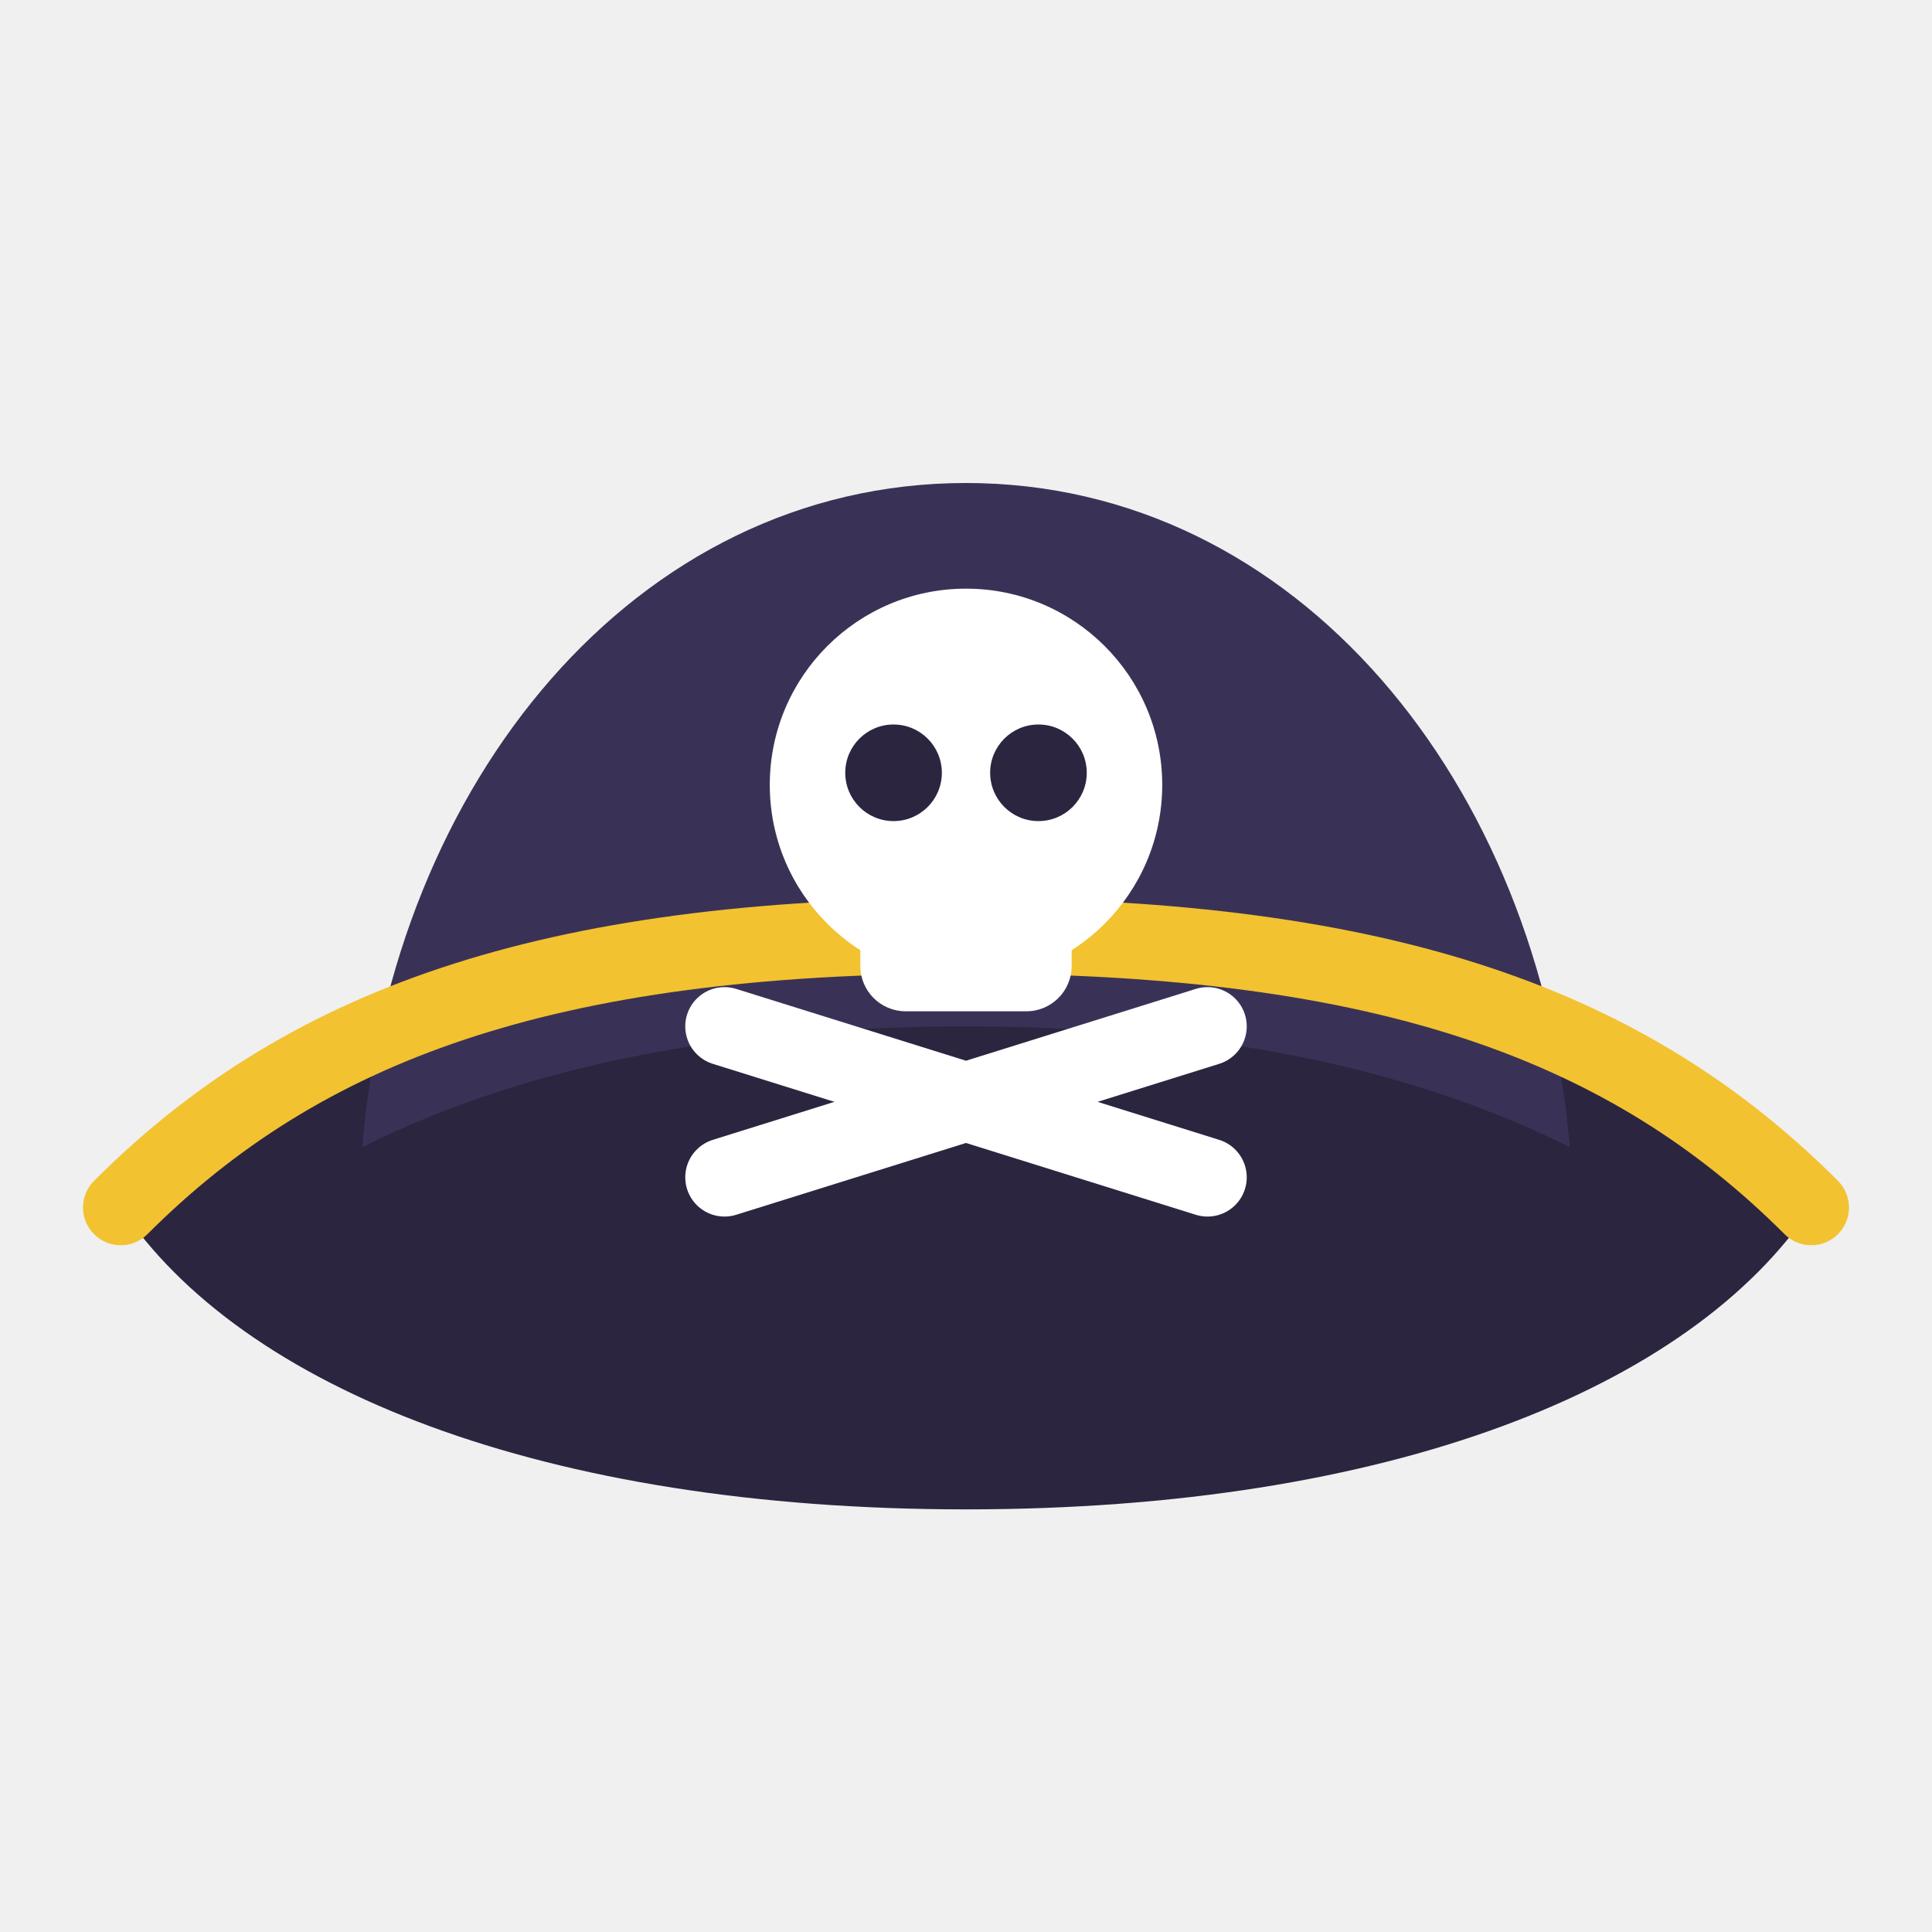
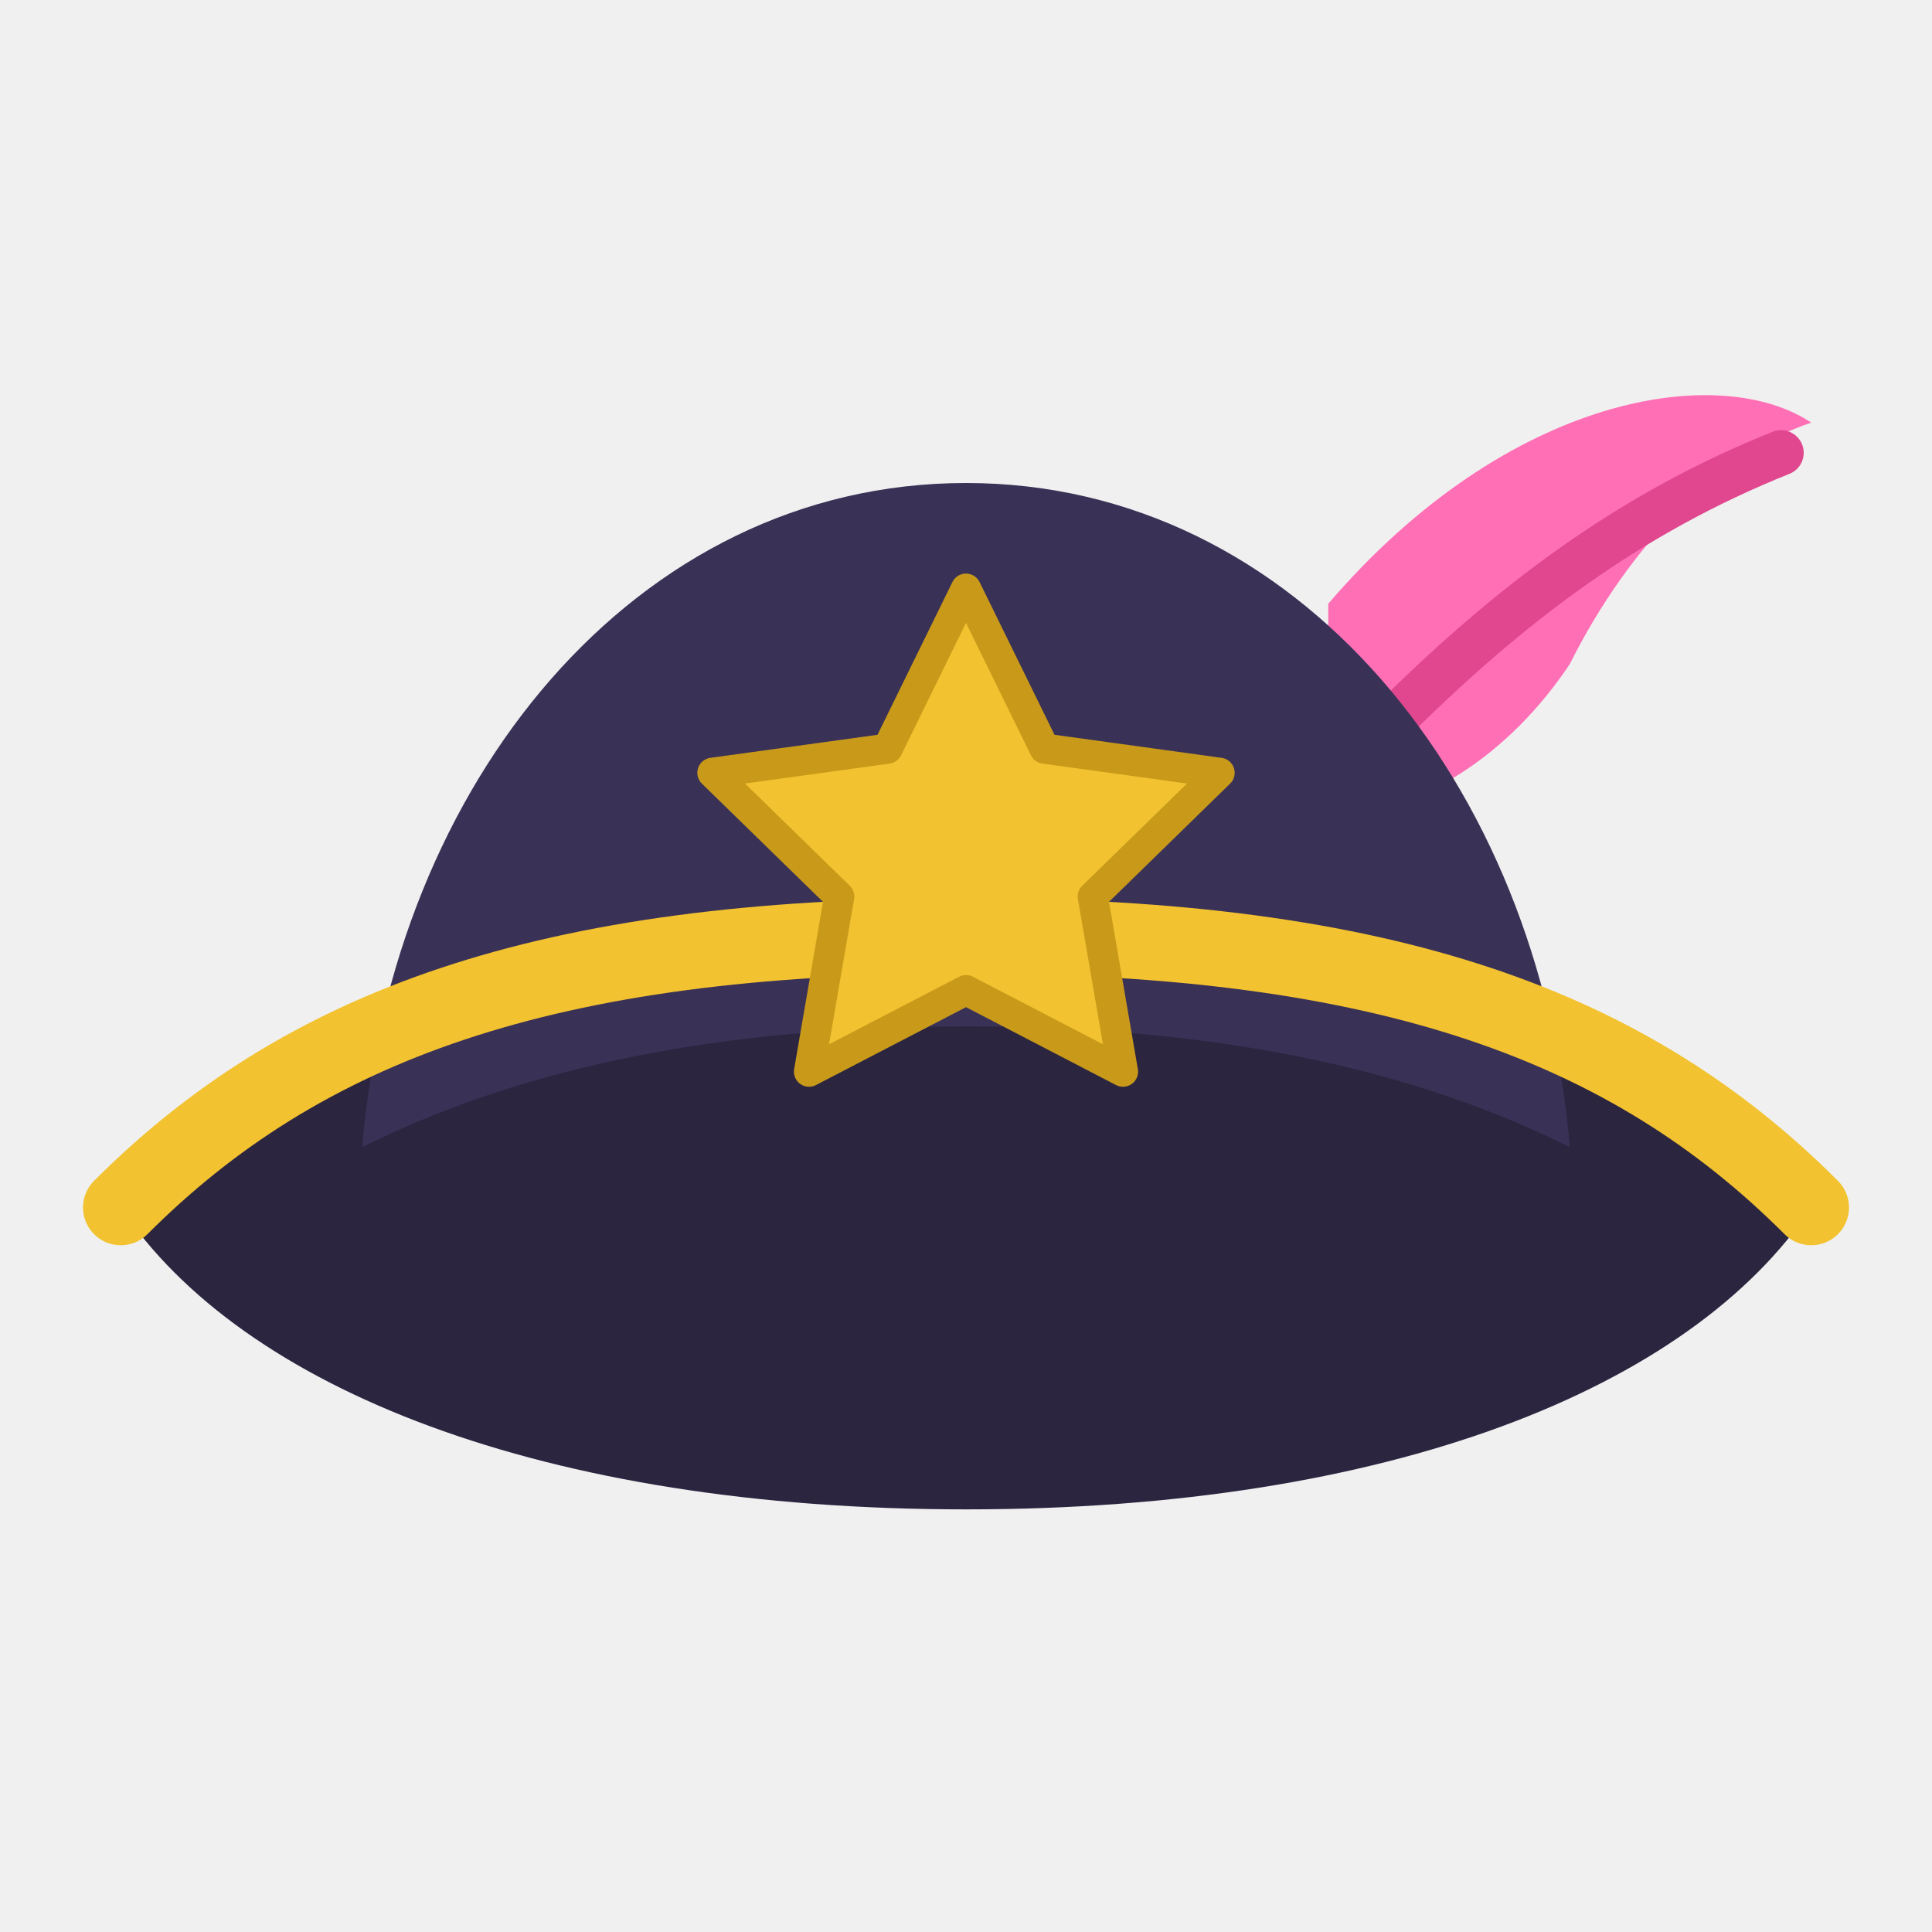
<svg xmlns="http://www.w3.org/2000/svg" viewBox="0 0 64 64">
+   <path d="M44 20c6-7 13-8 16-6-3 1-6 4-8 8-2 3-5 5-8 5z" fill="#ff6fb5" />
+   <path d="M46 24c4-4 8-7 13-9" stroke="#e0478f" stroke-width="1.5" fill="none" stroke-linecap="round" />
  <path d="M4 40c6-6 14-9 28-9s22 3 28 9c-4 6-14 10-28 10S8 46 4 40z" fill="#2b2540" />
  <path d="M12 38c1-12 9-22 20-22s19 10 20 22c-6-3-13-4-20-4s-14 1-20 4z" fill="#3a3256" />
  <path d="M4 40c6-6 14-9 28-9s22 3 28 9" fill="none" stroke="#f2c230" stroke-width="2.5" stroke-linecap="round" />
-   <circle cx="32" cy="26" r="6.5" fill="#fff" />
-   <rect x="28.5" y="29" width="7" height="4.5" rx="1.5" fill="#fff" />
-   <circle cx="29.6" cy="25.6" r="1.6" fill="#2b2540" />
-   <circle cx="34.4" cy="25.6" r="1.6" fill="#2b2540" />
-   <path d="M24 34l16 5M40 34l-16 5" stroke="#fff" stroke-width="2.6" stroke-linecap="round" />
+   <path d="M32 19.5l2.6 5.3 5.8.8-4.2 4.1 1 5.8L32 32.8l-5.2 2.7 1-5.8-4.2-4.1 5.8-.8z" fill="#f2c230" stroke="#c99a1a" stroke-width="1" stroke-linejoin="round" />
</svg>
